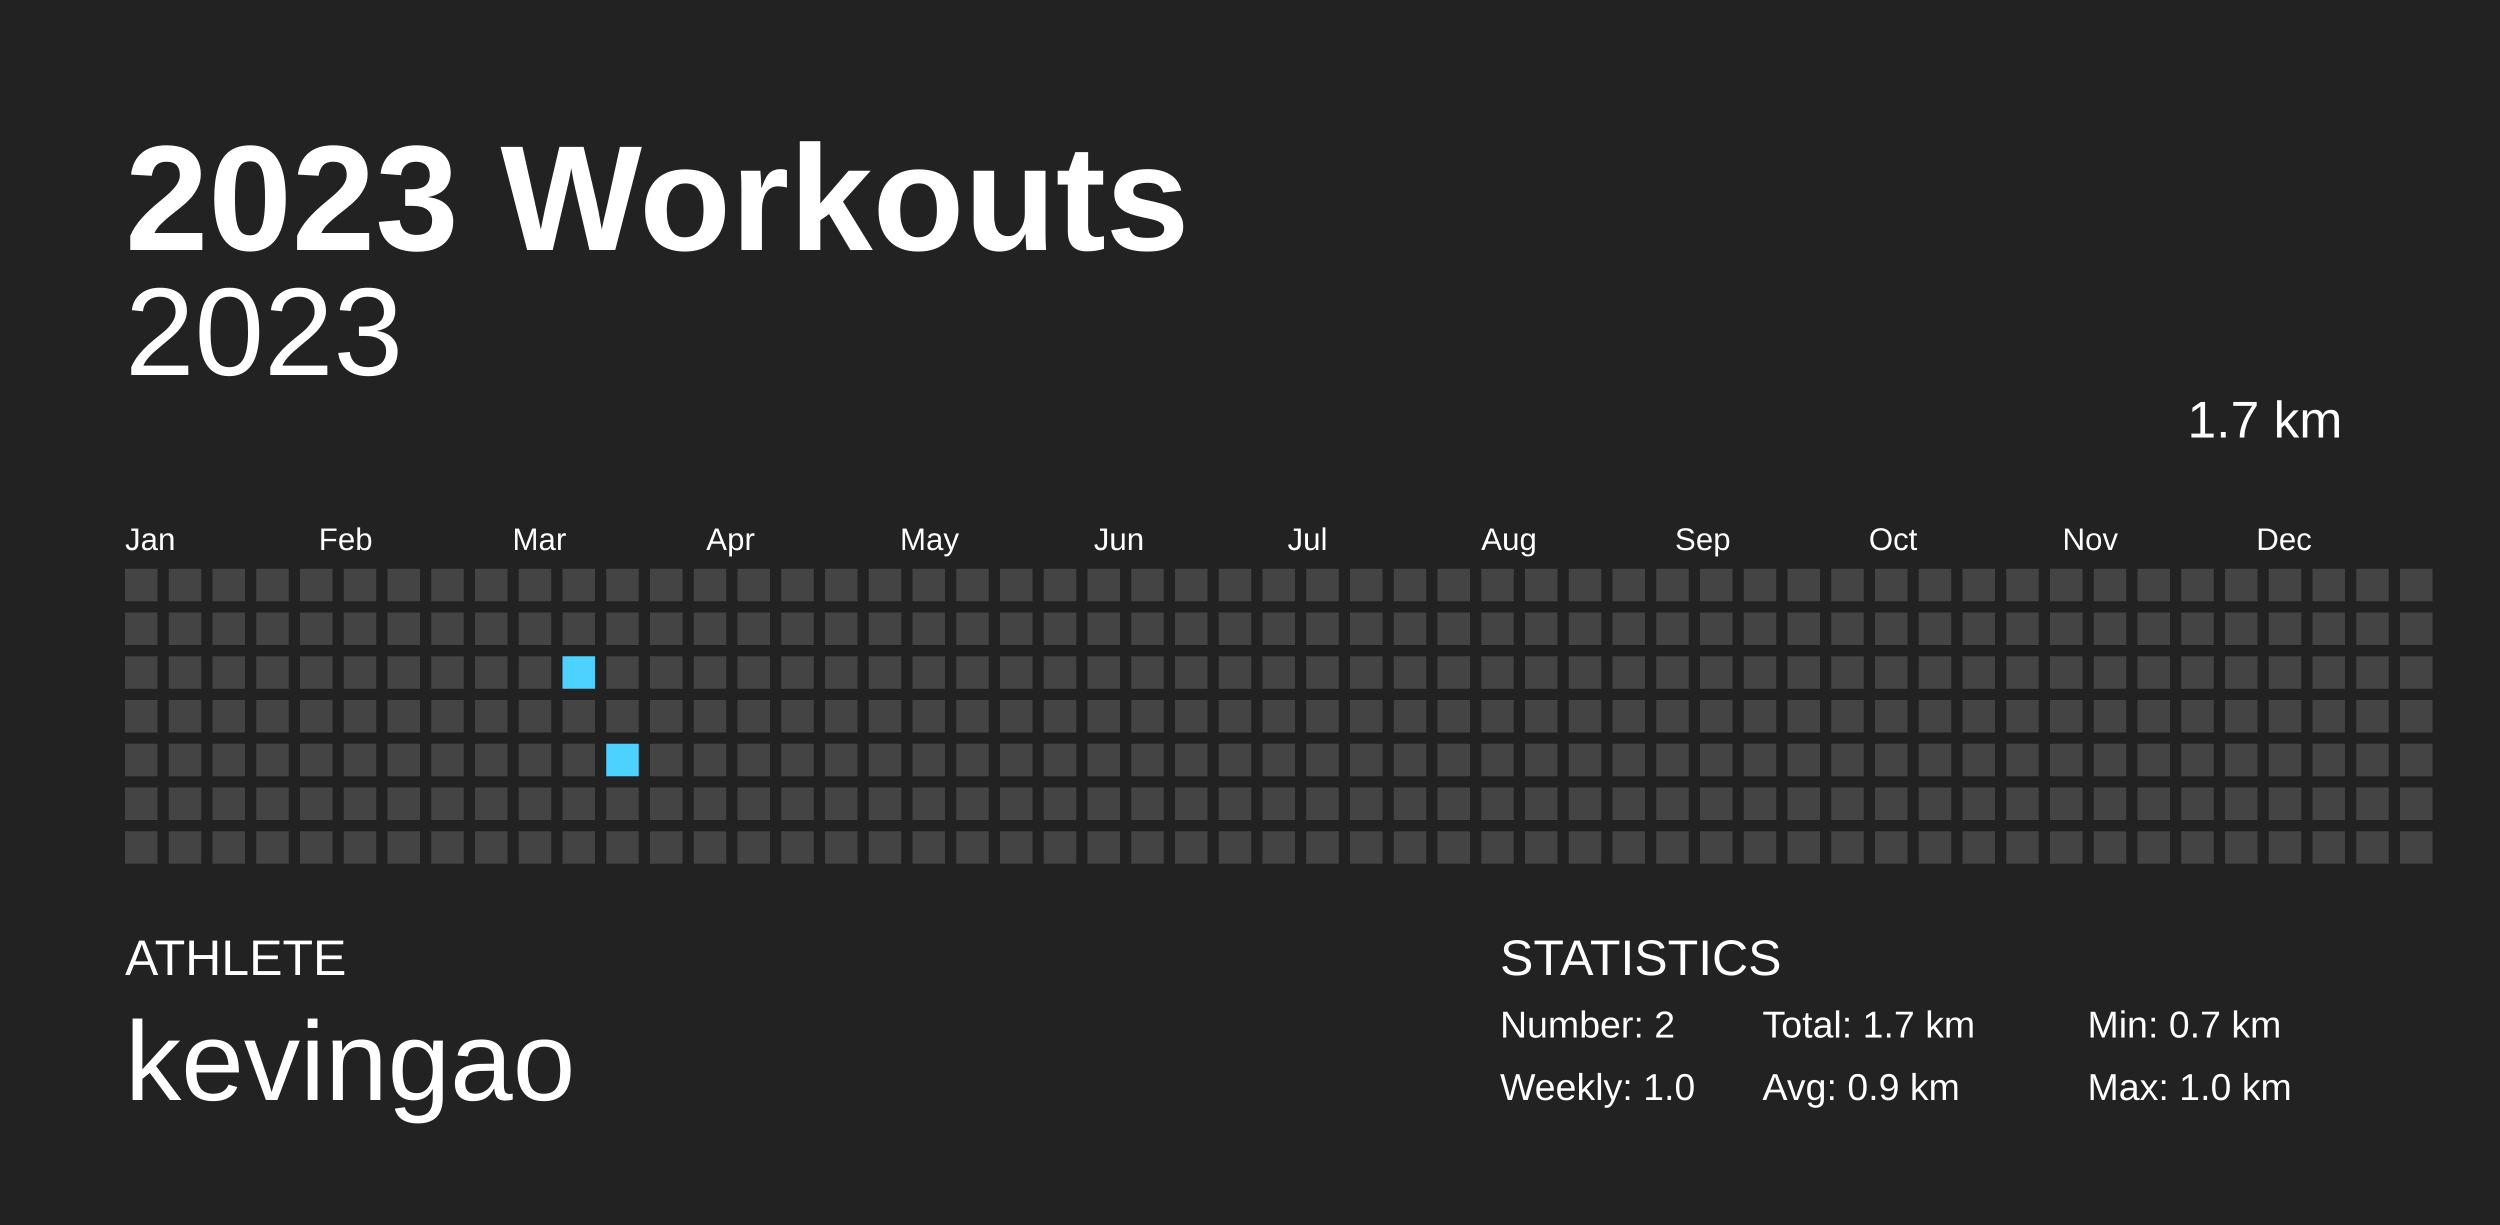
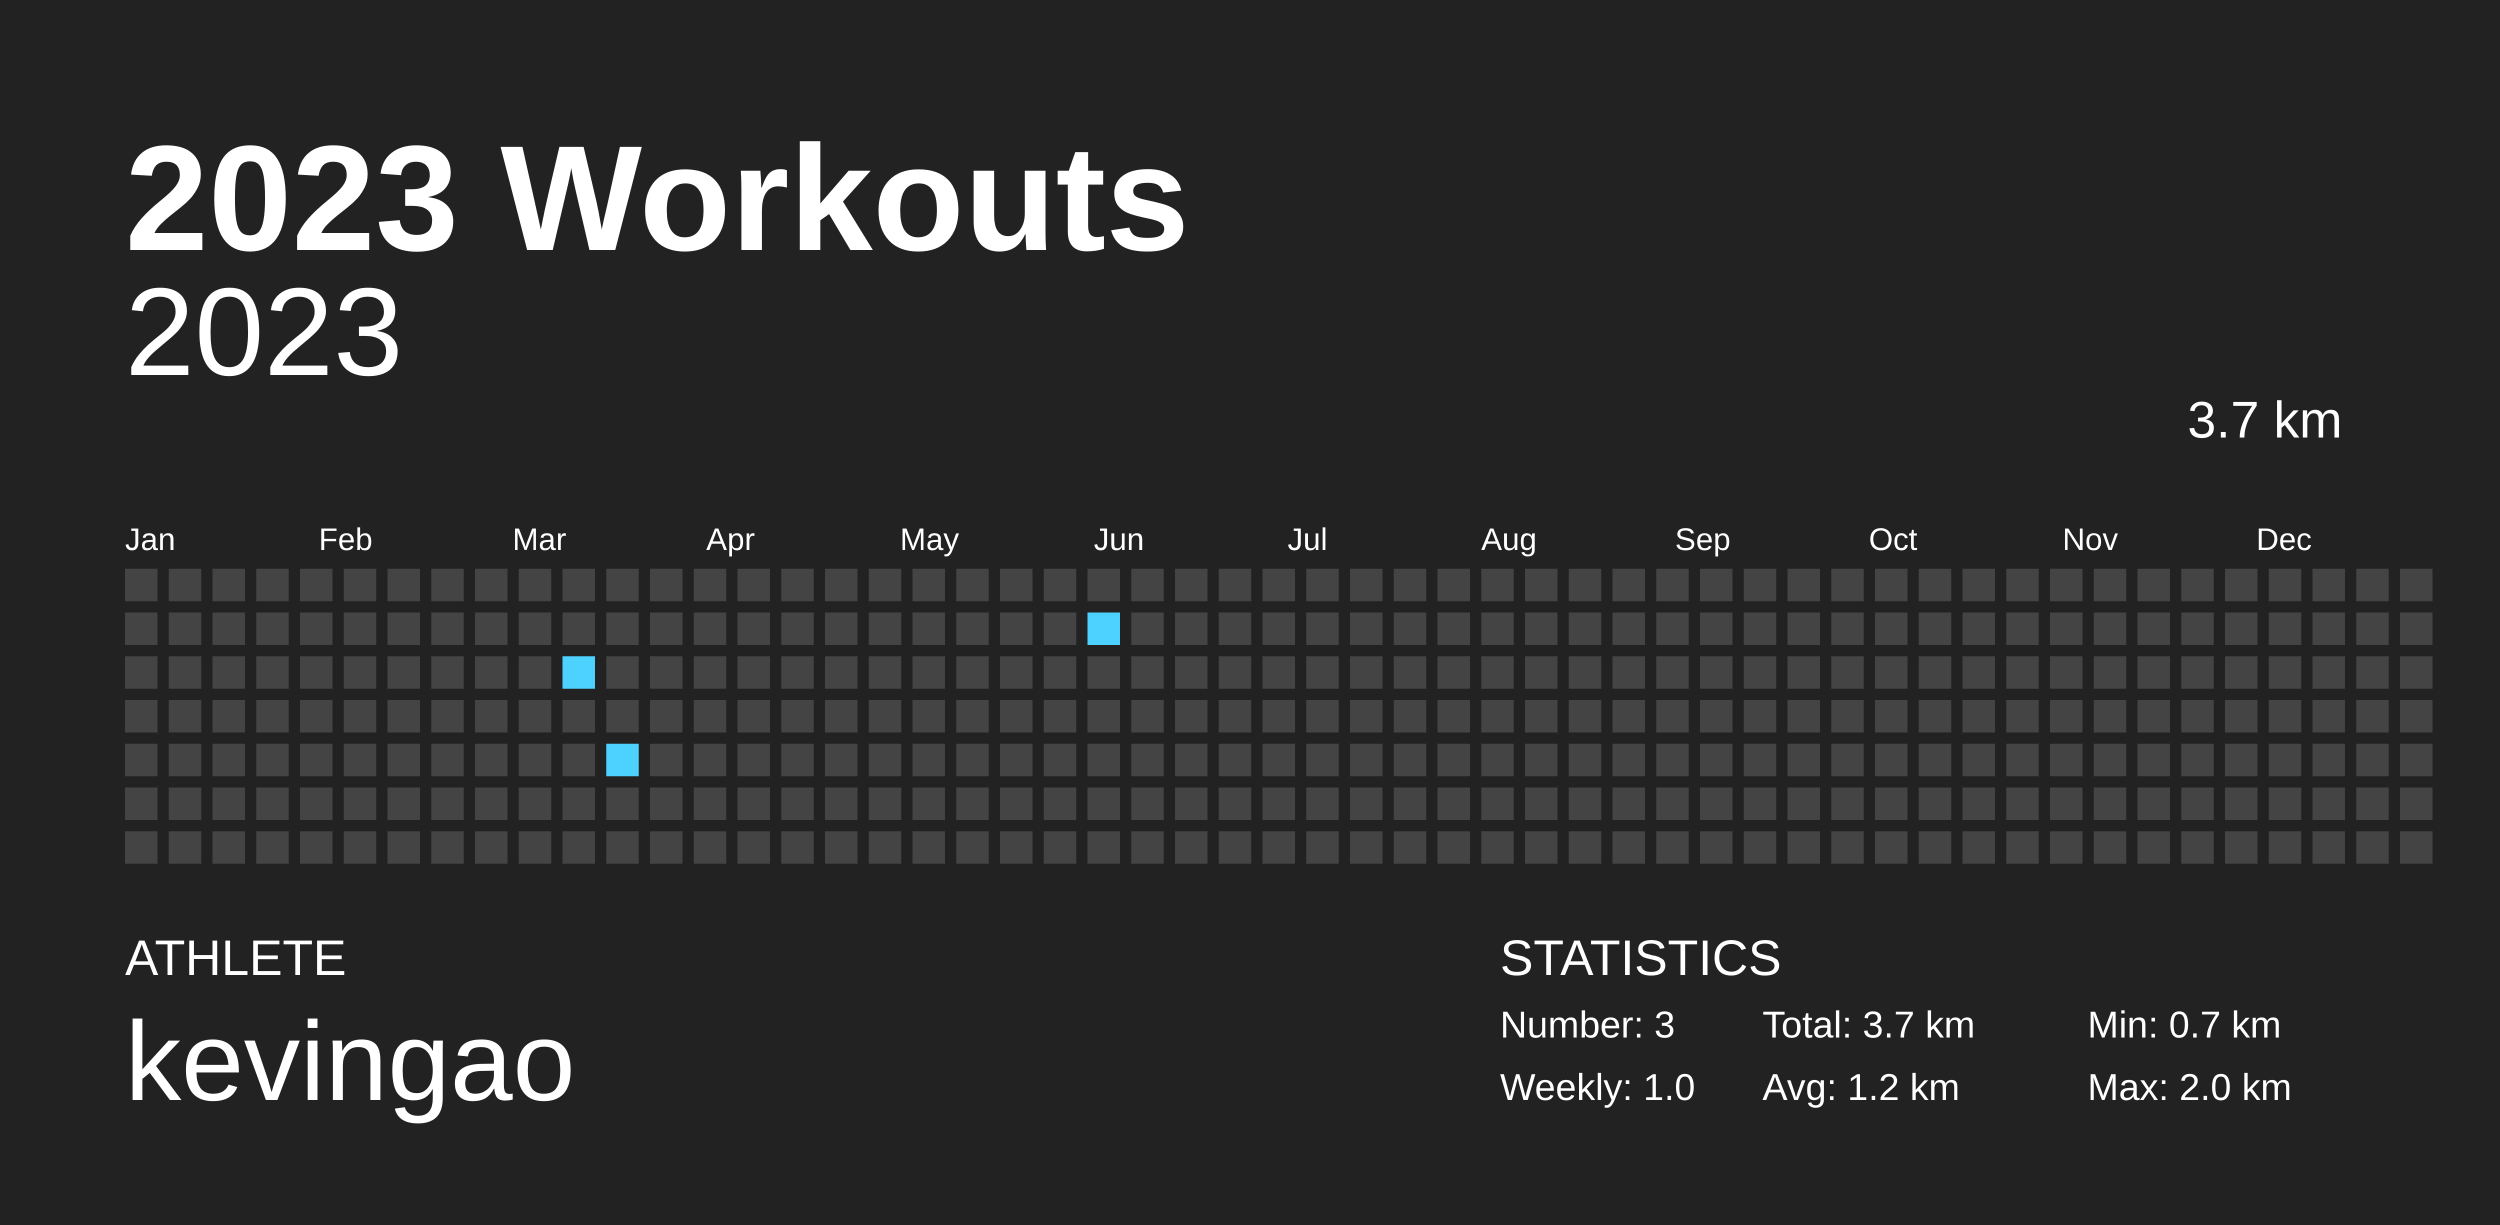
<svg xmlns="http://www.w3.org/2000/svg" baseProfile="full" height="98mm" version="1.1" viewBox="0,0,200,98" width="200mm">
  <defs />
  <rect fill="#222222" height="98" width="200" x="0" y="0" />
  <text fill="#FFFFFF" style="font-size:12px; font-family:Arial; font-weight:bold;" x="10" y="20">2023 Workouts</text>
  <text fill="#FFFFFF" style="font-size:4px; font-family:Arial" x="10" y="78">ATHLETE</text>
  <text fill="#FFFFFF" style="font-size:9px; font-family:Arial" x="10" y="88">kevingao</text>
  <text fill="#FFFFFF" style="font-size:4px; font-family:Arial" x="120" y="78">STATISTICS</text>
-   <text fill="#FFFFFF" style="font-size:3px; font-family:Arial" x="120" y="83">Number: 2</text>
+   <text fill="#FFFFFF" style="font-size:3px; font-family:Arial" x="120" y="83">Number: 3</text>
  <text fill="#FFFFFF" style="font-size:3px; font-family:Arial" x="120" y="88">Weekly: 1.0</text>
-   <text fill="#FFFFFF" style="font-size:3px; font-family:Arial" x="141" y="83">Total: 1.7 km</text>
-   <text fill="#FFFFFF" style="font-size:3px; font-family:Arial" x="141" y="88">Avg: 0.9 km</text>
+   <text fill="#FFFFFF" style="font-size:3px; font-family:Arial" x="141" y="83">Total: 3.7 km</text>
+   <text fill="#FFFFFF" style="font-size:3px; font-family:Arial" x="141" y="88">Avg: 1.2 km</text>
  <text fill="#FFFFFF" style="font-size:3px; font-family:Arial" x="167" y="83">Min: 0.7 km</text>
-   <text fill="#FFFFFF" style="font-size:3px; font-family:Arial" x="167" y="88">Max: 1.0 km</text>
+   <text fill="#FFFFFF" style="font-size:3px; font-family:Arial" x="167" y="88">Max: 2.0 km</text>
  <text alignment-baseline="hanging" fill="#FFFFFF" style="font-size:10.0px; font-family:Arial;" x="10" y="30">2023</text>
-   <text alignment-baseline="hanging" fill="#FFFFFF" style="font-size:4.125px; font-family:Arial;" x="175" y="35">1.7 km</text>
+   <text alignment-baseline="hanging" fill="#FFFFFF" style="font-size:4.125px; font-family:Arial;" x="175" y="35">3.7 km</text>
  <text fill="#FFFFFF" style="font-size:2.5px; font-family:Arial" x="10.0" y="44">Jan</text>
  <text fill="#FFFFFF" style="font-size:2.5px; font-family:Arial" x="25.5" y="44">Feb</text>
  <text fill="#FFFFFF" style="font-size:2.5px; font-family:Arial" x="41.0" y="44">Mar</text>
  <text fill="#FFFFFF" style="font-size:2.5px; font-family:Arial" x="56.5" y="44">Apr</text>
  <text fill="#FFFFFF" style="font-size:2.5px; font-family:Arial" x="72.0" y="44">May</text>
  <text fill="#FFFFFF" style="font-size:2.5px; font-family:Arial" x="87.5" y="44">Jun</text>
  <text fill="#FFFFFF" style="font-size:2.5px; font-family:Arial" x="103.0" y="44">Jul</text>
  <text fill="#FFFFFF" style="font-size:2.5px; font-family:Arial" x="118.5" y="44">Aug</text>
  <text fill="#FFFFFF" style="font-size:2.5px; font-family:Arial" x="134.0" y="44">Sep</text>
  <text fill="#FFFFFF" style="font-size:2.5px; font-family:Arial" x="149.5" y="44">Oct</text>
  <text fill="#FFFFFF" style="font-size:2.5px; font-family:Arial" x="165.0" y="44">Nov</text>
  <text fill="#FFFFFF" style="font-size:2.5px; font-family:Arial" x="180.5" y="44">Dec</text>
  <rect fill="#444444" height="2.6" width="2.6" x="10.0" y="45.5" />
  <rect fill="#444444" height="2.6" width="2.6" x="10.0" y="49.0" />
  <rect fill="#444444" height="2.6" width="2.6" x="10.0" y="52.5" />
  <rect fill="#444444" height="2.6" width="2.6" x="10.0" y="56.0" />
  <rect fill="#444444" height="2.6" width="2.6" x="10.0" y="59.5" />
  <rect fill="#444444" height="2.6" width="2.6" x="10.0" y="63.0" />
  <rect fill="#444444" height="2.6" width="2.6" x="10.0" y="66.5" />
  <rect fill="#444444" height="2.6" width="2.6" x="13.5" y="45.5" />
  <rect fill="#444444" height="2.6" width="2.6" x="13.5" y="49.0" />
  <rect fill="#444444" height="2.6" width="2.6" x="13.5" y="52.5" />
  <rect fill="#444444" height="2.6" width="2.6" x="13.5" y="56.0" />
  <rect fill="#444444" height="2.6" width="2.6" x="13.5" y="59.5" />
  <rect fill="#444444" height="2.6" width="2.6" x="13.5" y="63.0" />
  <rect fill="#444444" height="2.6" width="2.6" x="13.5" y="66.5" />
  <rect fill="#444444" height="2.6" width="2.6" x="17.0" y="45.5" />
  <rect fill="#444444" height="2.6" width="2.6" x="17.0" y="49.0" />
  <rect fill="#444444" height="2.6" width="2.6" x="17.0" y="52.5" />
  <rect fill="#444444" height="2.6" width="2.6" x="17.0" y="56.0" />
  <rect fill="#444444" height="2.6" width="2.6" x="17.0" y="59.5" />
  <rect fill="#444444" height="2.6" width="2.6" x="17.0" y="63.0" />
  <rect fill="#444444" height="2.6" width="2.6" x="17.0" y="66.5" />
  <rect fill="#444444" height="2.6" width="2.6" x="20.5" y="45.5" />
  <rect fill="#444444" height="2.6" width="2.6" x="20.5" y="49.0" />
  <rect fill="#444444" height="2.6" width="2.6" x="20.5" y="52.5" />
  <rect fill="#444444" height="2.6" width="2.6" x="20.5" y="56.0" />
  <rect fill="#444444" height="2.6" width="2.6" x="20.5" y="59.5" />
  <rect fill="#444444" height="2.6" width="2.6" x="20.5" y="63.0" />
  <rect fill="#444444" height="2.6" width="2.6" x="20.5" y="66.5" />
  <rect fill="#444444" height="2.6" width="2.6" x="24.0" y="45.5" />
  <rect fill="#444444" height="2.6" width="2.6" x="24.0" y="49.0" />
  <rect fill="#444444" height="2.6" width="2.6" x="24.0" y="52.5" />
  <rect fill="#444444" height="2.6" width="2.6" x="24.0" y="56.0" />
  <rect fill="#444444" height="2.6" width="2.6" x="24.0" y="59.5" />
  <rect fill="#444444" height="2.6" width="2.6" x="24.0" y="63.0" />
  <rect fill="#444444" height="2.6" width="2.6" x="24.0" y="66.5" />
  <rect fill="#444444" height="2.6" width="2.6" x="27.5" y="45.5" />
  <rect fill="#444444" height="2.6" width="2.6" x="27.5" y="49.0" />
  <rect fill="#444444" height="2.6" width="2.6" x="27.5" y="52.5" />
  <rect fill="#444444" height="2.6" width="2.6" x="27.5" y="56.0" />
  <rect fill="#444444" height="2.6" width="2.6" x="27.5" y="59.5" />
  <rect fill="#444444" height="2.6" width="2.6" x="27.5" y="63.0" />
  <rect fill="#444444" height="2.6" width="2.6" x="27.5" y="66.5" />
  <rect fill="#444444" height="2.6" width="2.6" x="31.0" y="45.5" />
  <rect fill="#444444" height="2.6" width="2.6" x="31.0" y="49.0" />
  <rect fill="#444444" height="2.6" width="2.6" x="31.0" y="52.5" />
  <rect fill="#444444" height="2.6" width="2.6" x="31.0" y="56.0" />
  <rect fill="#444444" height="2.6" width="2.6" x="31.0" y="59.5" />
  <rect fill="#444444" height="2.6" width="2.6" x="31.0" y="63.0" />
  <rect fill="#444444" height="2.6" width="2.6" x="31.0" y="66.5" />
  <rect fill="#444444" height="2.6" width="2.6" x="34.5" y="45.5" />
  <rect fill="#444444" height="2.6" width="2.6" x="34.5" y="49.0" />
  <rect fill="#444444" height="2.6" width="2.6" x="34.5" y="52.5" />
  <rect fill="#444444" height="2.6" width="2.6" x="34.5" y="56.0" />
  <rect fill="#444444" height="2.6" width="2.6" x="34.5" y="59.5" />
  <rect fill="#444444" height="2.6" width="2.6" x="34.5" y="63.0" />
  <rect fill="#444444" height="2.6" width="2.6" x="34.5" y="66.5" />
  <rect fill="#444444" height="2.6" width="2.6" x="38.0" y="45.5" />
  <rect fill="#444444" height="2.6" width="2.6" x="38.0" y="49.0" />
  <rect fill="#444444" height="2.6" width="2.6" x="38.0" y="52.5" />
  <rect fill="#444444" height="2.6" width="2.6" x="38.0" y="56.0" />
  <rect fill="#444444" height="2.6" width="2.6" x="38.0" y="59.5" />
  <rect fill="#444444" height="2.6" width="2.6" x="38.0" y="63.0" />
  <rect fill="#444444" height="2.6" width="2.6" x="38.0" y="66.5" />
  <rect fill="#444444" height="2.6" width="2.6" x="41.5" y="45.5" />
  <rect fill="#444444" height="2.6" width="2.6" x="41.5" y="49.0" />
  <rect fill="#444444" height="2.6" width="2.6" x="41.5" y="52.5" />
  <rect fill="#444444" height="2.6" width="2.6" x="41.5" y="56.0" />
  <rect fill="#444444" height="2.6" width="2.6" x="41.5" y="59.5" />
  <rect fill="#444444" height="2.6" width="2.6" x="41.5" y="63.0" />
  <rect fill="#444444" height="2.6" width="2.6" x="41.5" y="66.5" />
  <rect fill="#444444" height="2.6" width="2.6" x="45.0" y="45.5" />
  <rect fill="#444444" height="2.6" width="2.6" x="45.0" y="49.0" />
  <rect fill="#4dd2ff" height="2.6" width="2.6" x="45.0" y="52.5" />
  <rect fill="#444444" height="2.6" width="2.6" x="45.0" y="56.0" />
  <rect fill="#444444" height="2.6" width="2.6" x="45.0" y="59.5" />
  <rect fill="#444444" height="2.6" width="2.6" x="45.0" y="63.0" />
  <rect fill="#444444" height="2.6" width="2.6" x="45.0" y="66.5" />
  <rect fill="#444444" height="2.6" width="2.6" x="48.5" y="45.5" />
  <rect fill="#444444" height="2.6" width="2.6" x="48.5" y="49.0" />
  <rect fill="#444444" height="2.6" width="2.6" x="48.5" y="52.5" />
  <rect fill="#444444" height="2.6" width="2.6" x="48.5" y="56.0" />
  <rect fill="#4dd2ff" height="2.6" width="2.6" x="48.5" y="59.5" />
  <rect fill="#444444" height="2.6" width="2.6" x="48.5" y="63.0" />
  <rect fill="#444444" height="2.6" width="2.6" x="48.5" y="66.5" />
  <rect fill="#444444" height="2.6" width="2.6" x="52.0" y="45.5" />
  <rect fill="#444444" height="2.6" width="2.6" x="52.0" y="49.0" />
  <rect fill="#444444" height="2.6" width="2.6" x="52.0" y="52.5" />
  <rect fill="#444444" height="2.6" width="2.6" x="52.0" y="56.0" />
  <rect fill="#444444" height="2.6" width="2.6" x="52.0" y="59.5" />
  <rect fill="#444444" height="2.6" width="2.6" x="52.0" y="63.0" />
  <rect fill="#444444" height="2.6" width="2.6" x="52.0" y="66.5" />
  <rect fill="#444444" height="2.6" width="2.6" x="55.5" y="45.5" />
  <rect fill="#444444" height="2.6" width="2.6" x="55.5" y="49.0" />
  <rect fill="#444444" height="2.6" width="2.6" x="55.5" y="52.5" />
  <rect fill="#444444" height="2.6" width="2.6" x="55.5" y="56.0" />
  <rect fill="#444444" height="2.6" width="2.6" x="55.5" y="59.5" />
  <rect fill="#444444" height="2.6" width="2.6" x="55.5" y="63.0" />
  <rect fill="#444444" height="2.6" width="2.6" x="55.5" y="66.5" />
  <rect fill="#444444" height="2.6" width="2.6" x="59.0" y="45.5" />
  <rect fill="#444444" height="2.6" width="2.6" x="59.0" y="49.0" />
  <rect fill="#444444" height="2.6" width="2.6" x="59.0" y="52.5" />
  <rect fill="#444444" height="2.6" width="2.6" x="59.0" y="56.0" />
  <rect fill="#444444" height="2.6" width="2.6" x="59.0" y="59.5" />
  <rect fill="#444444" height="2.6" width="2.6" x="59.0" y="63.0" />
  <rect fill="#444444" height="2.6" width="2.6" x="59.0" y="66.5" />
  <rect fill="#444444" height="2.6" width="2.6" x="62.5" y="45.5" />
  <rect fill="#444444" height="2.6" width="2.6" x="62.5" y="49.0" />
  <rect fill="#444444" height="2.6" width="2.6" x="62.5" y="52.5" />
  <rect fill="#444444" height="2.6" width="2.6" x="62.5" y="56.0" />
  <rect fill="#444444" height="2.6" width="2.6" x="62.5" y="59.5" />
  <rect fill="#444444" height="2.6" width="2.6" x="62.5" y="63.0" />
  <rect fill="#444444" height="2.6" width="2.6" x="62.5" y="66.5" />
  <rect fill="#444444" height="2.6" width="2.6" x="66.0" y="45.5" />
  <rect fill="#444444" height="2.6" width="2.6" x="66.0" y="49.0" />
  <rect fill="#444444" height="2.6" width="2.6" x="66.0" y="52.5" />
  <rect fill="#444444" height="2.6" width="2.6" x="66.0" y="56.0" />
  <rect fill="#444444" height="2.6" width="2.6" x="66.0" y="59.5" />
  <rect fill="#444444" height="2.6" width="2.6" x="66.0" y="63.0" />
  <rect fill="#444444" height="2.6" width="2.6" x="66.0" y="66.5" />
  <rect fill="#444444" height="2.6" width="2.6" x="69.5" y="45.5" />
  <rect fill="#444444" height="2.6" width="2.6" x="69.5" y="49.0" />
  <rect fill="#444444" height="2.6" width="2.6" x="69.5" y="52.5" />
  <rect fill="#444444" height="2.6" width="2.6" x="69.5" y="56.0" />
  <rect fill="#444444" height="2.6" width="2.6" x="69.5" y="59.5" />
  <rect fill="#444444" height="2.6" width="2.6" x="69.5" y="63.0" />
  <rect fill="#444444" height="2.6" width="2.6" x="69.5" y="66.5" />
  <rect fill="#444444" height="2.6" width="2.6" x="73.0" y="45.5" />
  <rect fill="#444444" height="2.6" width="2.6" x="73.0" y="49.0" />
  <rect fill="#444444" height="2.6" width="2.6" x="73.0" y="52.5" />
  <rect fill="#444444" height="2.6" width="2.6" x="73.0" y="56.0" />
  <rect fill="#444444" height="2.6" width="2.6" x="73.0" y="59.5" />
  <rect fill="#444444" height="2.6" width="2.6" x="73.0" y="63.0" />
  <rect fill="#444444" height="2.6" width="2.6" x="73.0" y="66.5" />
  <rect fill="#444444" height="2.6" width="2.6" x="76.5" y="45.5" />
  <rect fill="#444444" height="2.6" width="2.6" x="76.5" y="49.0" />
  <rect fill="#444444" height="2.6" width="2.6" x="76.5" y="52.5" />
  <rect fill="#444444" height="2.6" width="2.6" x="76.5" y="56.0" />
  <rect fill="#444444" height="2.6" width="2.6" x="76.5" y="59.5" />
  <rect fill="#444444" height="2.6" width="2.6" x="76.5" y="63.0" />
  <rect fill="#444444" height="2.6" width="2.6" x="76.5" y="66.5" />
  <rect fill="#444444" height="2.6" width="2.6" x="80.0" y="45.5" />
  <rect fill="#444444" height="2.6" width="2.6" x="80.0" y="49.0" />
  <rect fill="#444444" height="2.6" width="2.6" x="80.0" y="52.5" />
  <rect fill="#444444" height="2.6" width="2.6" x="80.0" y="56.0" />
  <rect fill="#444444" height="2.6" width="2.6" x="80.0" y="59.5" />
  <rect fill="#444444" height="2.6" width="2.6" x="80.0" y="63.0" />
  <rect fill="#444444" height="2.6" width="2.6" x="80.0" y="66.5" />
  <rect fill="#444444" height="2.6" width="2.6" x="83.5" y="45.5" />
  <rect fill="#444444" height="2.6" width="2.6" x="83.5" y="49.0" />
  <rect fill="#444444" height="2.6" width="2.6" x="83.5" y="52.5" />
  <rect fill="#444444" height="2.6" width="2.6" x="83.5" y="56.0" />
  <rect fill="#444444" height="2.6" width="2.6" x="83.5" y="59.5" />
  <rect fill="#444444" height="2.6" width="2.6" x="83.5" y="63.0" />
  <rect fill="#444444" height="2.6" width="2.6" x="83.5" y="66.5" />
  <rect fill="#444444" height="2.6" width="2.6" x="87.0" y="45.5" />
-   <rect fill="#444444" height="2.6" width="2.6" x="87.0" y="49.0" />
+   <rect fill="#4dd2ff" height="2.6" width="2.6" x="87.0" y="49.0" />
  <rect fill="#444444" height="2.6" width="2.6" x="87.0" y="52.5" />
  <rect fill="#444444" height="2.6" width="2.6" x="87.0" y="56.0" />
  <rect fill="#444444" height="2.6" width="2.6" x="87.0" y="59.5" />
  <rect fill="#444444" height="2.6" width="2.6" x="87.0" y="63.0" />
  <rect fill="#444444" height="2.6" width="2.6" x="87.0" y="66.5" />
  <rect fill="#444444" height="2.6" width="2.6" x="90.5" y="45.5" />
  <rect fill="#444444" height="2.6" width="2.6" x="90.5" y="49.0" />
  <rect fill="#444444" height="2.6" width="2.6" x="90.5" y="52.5" />
  <rect fill="#444444" height="2.6" width="2.6" x="90.5" y="56.0" />
  <rect fill="#444444" height="2.6" width="2.6" x="90.5" y="59.5" />
  <rect fill="#444444" height="2.6" width="2.6" x="90.5" y="63.0" />
  <rect fill="#444444" height="2.6" width="2.6" x="90.5" y="66.5" />
  <rect fill="#444444" height="2.6" width="2.6" x="94.0" y="45.5" />
  <rect fill="#444444" height="2.6" width="2.6" x="94.0" y="49.0" />
  <rect fill="#444444" height="2.6" width="2.6" x="94.0" y="52.5" />
  <rect fill="#444444" height="2.6" width="2.6" x="94.0" y="56.0" />
  <rect fill="#444444" height="2.6" width="2.6" x="94.0" y="59.5" />
  <rect fill="#444444" height="2.6" width="2.6" x="94.0" y="63.0" />
  <rect fill="#444444" height="2.6" width="2.6" x="94.0" y="66.5" />
  <rect fill="#444444" height="2.6" width="2.6" x="97.5" y="45.5" />
  <rect fill="#444444" height="2.6" width="2.6" x="97.5" y="49.0" />
  <rect fill="#444444" height="2.6" width="2.6" x="97.5" y="52.5" />
  <rect fill="#444444" height="2.6" width="2.6" x="97.5" y="56.0" />
  <rect fill="#444444" height="2.6" width="2.6" x="97.5" y="59.5" />
  <rect fill="#444444" height="2.6" width="2.6" x="97.5" y="63.0" />
  <rect fill="#444444" height="2.6" width="2.6" x="97.5" y="66.5" />
  <rect fill="#444444" height="2.6" width="2.6" x="101.0" y="45.5" />
  <rect fill="#444444" height="2.6" width="2.6" x="101.0" y="49.0" />
  <rect fill="#444444" height="2.6" width="2.6" x="101.0" y="52.5" />
  <rect fill="#444444" height="2.6" width="2.6" x="101.0" y="56.0" />
  <rect fill="#444444" height="2.6" width="2.6" x="101.0" y="59.5" />
  <rect fill="#444444" height="2.6" width="2.6" x="101.0" y="63.0" />
  <rect fill="#444444" height="2.6" width="2.6" x="101.0" y="66.5" />
  <rect fill="#444444" height="2.6" width="2.6" x="104.5" y="45.5" />
  <rect fill="#444444" height="2.6" width="2.6" x="104.5" y="49.0" />
  <rect fill="#444444" height="2.6" width="2.6" x="104.5" y="52.5" />
  <rect fill="#444444" height="2.6" width="2.6" x="104.5" y="56.0" />
  <rect fill="#444444" height="2.6" width="2.6" x="104.5" y="59.5" />
  <rect fill="#444444" height="2.6" width="2.6" x="104.5" y="63.0" />
  <rect fill="#444444" height="2.6" width="2.6" x="104.5" y="66.5" />
  <rect fill="#444444" height="2.6" width="2.6" x="108.0" y="45.5" />
  <rect fill="#444444" height="2.6" width="2.6" x="108.0" y="49.0" />
  <rect fill="#444444" height="2.6" width="2.6" x="108.0" y="52.5" />
  <rect fill="#444444" height="2.6" width="2.6" x="108.0" y="56.0" />
  <rect fill="#444444" height="2.6" width="2.6" x="108.0" y="59.5" />
  <rect fill="#444444" height="2.6" width="2.6" x="108.0" y="63.0" />
  <rect fill="#444444" height="2.6" width="2.6" x="108.0" y="66.5" />
  <rect fill="#444444" height="2.6" width="2.6" x="111.5" y="45.5" />
  <rect fill="#444444" height="2.6" width="2.6" x="111.5" y="49.0" />
  <rect fill="#444444" height="2.6" width="2.6" x="111.5" y="52.5" />
  <rect fill="#444444" height="2.6" width="2.6" x="111.5" y="56.0" />
  <rect fill="#444444" height="2.6" width="2.6" x="111.5" y="59.5" />
  <rect fill="#444444" height="2.6" width="2.6" x="111.5" y="63.0" />
  <rect fill="#444444" height="2.6" width="2.6" x="111.5" y="66.5" />
  <rect fill="#444444" height="2.6" width="2.6" x="115.0" y="45.5" />
  <rect fill="#444444" height="2.6" width="2.6" x="115.0" y="49.0" />
  <rect fill="#444444" height="2.6" width="2.6" x="115.0" y="52.5" />
  <rect fill="#444444" height="2.6" width="2.6" x="115.0" y="56.0" />
  <rect fill="#444444" height="2.6" width="2.6" x="115.0" y="59.5" />
  <rect fill="#444444" height="2.6" width="2.6" x="115.0" y="63.0" />
  <rect fill="#444444" height="2.6" width="2.6" x="115.0" y="66.5" />
  <rect fill="#444444" height="2.6" width="2.6" x="118.5" y="45.5" />
  <rect fill="#444444" height="2.6" width="2.6" x="118.5" y="49.0" />
  <rect fill="#444444" height="2.6" width="2.6" x="118.5" y="52.5" />
  <rect fill="#444444" height="2.6" width="2.6" x="118.5" y="56.0" />
  <rect fill="#444444" height="2.6" width="2.6" x="118.5" y="59.5" />
  <rect fill="#444444" height="2.6" width="2.6" x="118.5" y="63.0" />
  <rect fill="#444444" height="2.6" width="2.6" x="118.5" y="66.5" />
  <rect fill="#444444" height="2.6" width="2.6" x="122.0" y="45.5" />
  <rect fill="#444444" height="2.6" width="2.6" x="122.0" y="49.0" />
  <rect fill="#444444" height="2.6" width="2.6" x="122.0" y="52.5" />
  <rect fill="#444444" height="2.6" width="2.6" x="122.0" y="56.0" />
  <rect fill="#444444" height="2.6" width="2.6" x="122.0" y="59.5" />
  <rect fill="#444444" height="2.6" width="2.6" x="122.0" y="63.0" />
  <rect fill="#444444" height="2.6" width="2.6" x="122.0" y="66.5" />
  <rect fill="#444444" height="2.6" width="2.6" x="125.5" y="45.5" />
  <rect fill="#444444" height="2.6" width="2.6" x="125.5" y="49.0" />
  <rect fill="#444444" height="2.6" width="2.6" x="125.5" y="52.5" />
  <rect fill="#444444" height="2.6" width="2.6" x="125.5" y="56.0" />
  <rect fill="#444444" height="2.6" width="2.6" x="125.5" y="59.5" />
  <rect fill="#444444" height="2.6" width="2.6" x="125.5" y="63.0" />
  <rect fill="#444444" height="2.6" width="2.6" x="125.5" y="66.5" />
  <rect fill="#444444" height="2.6" width="2.6" x="129.0" y="45.5" />
  <rect fill="#444444" height="2.6" width="2.6" x="129.0" y="49.0" />
  <rect fill="#444444" height="2.6" width="2.6" x="129.0" y="52.5" />
  <rect fill="#444444" height="2.6" width="2.6" x="129.0" y="56.0" />
  <rect fill="#444444" height="2.6" width="2.6" x="129.0" y="59.5" />
  <rect fill="#444444" height="2.6" width="2.6" x="129.0" y="63.0" />
  <rect fill="#444444" height="2.6" width="2.6" x="129.0" y="66.5" />
  <rect fill="#444444" height="2.6" width="2.6" x="132.5" y="45.5" />
  <rect fill="#444444" height="2.6" width="2.6" x="132.5" y="49.0" />
  <rect fill="#444444" height="2.6" width="2.6" x="132.5" y="52.5" />
  <rect fill="#444444" height="2.6" width="2.6" x="132.5" y="56.0" />
  <rect fill="#444444" height="2.6" width="2.6" x="132.5" y="59.5" />
  <rect fill="#444444" height="2.6" width="2.6" x="132.5" y="63.0" />
  <rect fill="#444444" height="2.6" width="2.6" x="132.5" y="66.5" />
  <rect fill="#444444" height="2.6" width="2.6" x="136.0" y="45.5" />
  <rect fill="#444444" height="2.6" width="2.6" x="136.0" y="49.0" />
  <rect fill="#444444" height="2.6" width="2.6" x="136.0" y="52.5" />
  <rect fill="#444444" height="2.6" width="2.6" x="136.0" y="56.0" />
  <rect fill="#444444" height="2.6" width="2.6" x="136.0" y="59.5" />
  <rect fill="#444444" height="2.6" width="2.6" x="136.0" y="63.0" />
  <rect fill="#444444" height="2.6" width="2.6" x="136.0" y="66.5" />
  <rect fill="#444444" height="2.6" width="2.6" x="139.5" y="45.5" />
  <rect fill="#444444" height="2.6" width="2.6" x="139.5" y="49.0" />
  <rect fill="#444444" height="2.6" width="2.6" x="139.5" y="52.5" />
  <rect fill="#444444" height="2.6" width="2.6" x="139.5" y="56.0" />
  <rect fill="#444444" height="2.6" width="2.6" x="139.5" y="59.5" />
  <rect fill="#444444" height="2.6" width="2.6" x="139.5" y="63.0" />
  <rect fill="#444444" height="2.6" width="2.6" x="139.5" y="66.5" />
  <rect fill="#444444" height="2.6" width="2.6" x="143.0" y="45.5" />
  <rect fill="#444444" height="2.6" width="2.6" x="143.0" y="49.0" />
  <rect fill="#444444" height="2.6" width="2.6" x="143.0" y="52.5" />
  <rect fill="#444444" height="2.6" width="2.6" x="143.0" y="56.0" />
  <rect fill="#444444" height="2.6" width="2.6" x="143.0" y="59.5" />
  <rect fill="#444444" height="2.6" width="2.6" x="143.0" y="63.0" />
  <rect fill="#444444" height="2.6" width="2.6" x="143.0" y="66.5" />
  <rect fill="#444444" height="2.6" width="2.6" x="146.5" y="45.5" />
  <rect fill="#444444" height="2.6" width="2.6" x="146.5" y="49.0" />
  <rect fill="#444444" height="2.6" width="2.6" x="146.5" y="52.5" />
  <rect fill="#444444" height="2.6" width="2.6" x="146.5" y="56.0" />
  <rect fill="#444444" height="2.6" width="2.6" x="146.5" y="59.5" />
  <rect fill="#444444" height="2.6" width="2.6" x="146.5" y="63.0" />
  <rect fill="#444444" height="2.6" width="2.6" x="146.5" y="66.5" />
  <rect fill="#444444" height="2.6" width="2.6" x="150.0" y="45.5" />
  <rect fill="#444444" height="2.6" width="2.6" x="150.0" y="49.0" />
  <rect fill="#444444" height="2.6" width="2.6" x="150.0" y="52.5" />
  <rect fill="#444444" height="2.6" width="2.6" x="150.0" y="56.0" />
  <rect fill="#444444" height="2.6" width="2.6" x="150.0" y="59.5" />
  <rect fill="#444444" height="2.6" width="2.6" x="150.0" y="63.0" />
  <rect fill="#444444" height="2.6" width="2.6" x="150.0" y="66.5" />
  <rect fill="#444444" height="2.6" width="2.6" x="153.5" y="45.5" />
  <rect fill="#444444" height="2.6" width="2.6" x="153.5" y="49.0" />
  <rect fill="#444444" height="2.6" width="2.6" x="153.5" y="52.5" />
  <rect fill="#444444" height="2.6" width="2.6" x="153.5" y="56.0" />
  <rect fill="#444444" height="2.6" width="2.6" x="153.5" y="59.5" />
  <rect fill="#444444" height="2.6" width="2.6" x="153.5" y="63.0" />
  <rect fill="#444444" height="2.6" width="2.6" x="153.5" y="66.5" />
  <rect fill="#444444" height="2.6" width="2.6" x="157.0" y="45.5" />
  <rect fill="#444444" height="2.6" width="2.6" x="157.0" y="49.0" />
  <rect fill="#444444" height="2.6" width="2.6" x="157.0" y="52.5" />
  <rect fill="#444444" height="2.6" width="2.6" x="157.0" y="56.0" />
  <rect fill="#444444" height="2.6" width="2.6" x="157.0" y="59.5" />
  <rect fill="#444444" height="2.6" width="2.6" x="157.0" y="63.0" />
  <rect fill="#444444" height="2.6" width="2.6" x="157.0" y="66.5" />
  <rect fill="#444444" height="2.6" width="2.6" x="160.5" y="45.5" />
  <rect fill="#444444" height="2.6" width="2.6" x="160.5" y="49.0" />
  <rect fill="#444444" height="2.6" width="2.6" x="160.5" y="52.5" />
  <rect fill="#444444" height="2.6" width="2.6" x="160.5" y="56.0" />
  <rect fill="#444444" height="2.6" width="2.6" x="160.5" y="59.5" />
  <rect fill="#444444" height="2.6" width="2.6" x="160.5" y="63.0" />
  <rect fill="#444444" height="2.6" width="2.6" x="160.5" y="66.5" />
  <rect fill="#444444" height="2.6" width="2.6" x="164.0" y="45.5" />
  <rect fill="#444444" height="2.6" width="2.6" x="164.0" y="49.0" />
  <rect fill="#444444" height="2.6" width="2.6" x="164.0" y="52.5" />
  <rect fill="#444444" height="2.6" width="2.6" x="164.0" y="56.0" />
  <rect fill="#444444" height="2.6" width="2.6" x="164.0" y="59.5" />
  <rect fill="#444444" height="2.6" width="2.6" x="164.0" y="63.0" />
  <rect fill="#444444" height="2.6" width="2.6" x="164.0" y="66.5" />
  <rect fill="#444444" height="2.6" width="2.6" x="167.5" y="45.5" />
  <rect fill="#444444" height="2.6" width="2.6" x="167.5" y="49.0" />
  <rect fill="#444444" height="2.6" width="2.6" x="167.5" y="52.5" />
  <rect fill="#444444" height="2.6" width="2.6" x="167.5" y="56.0" />
  <rect fill="#444444" height="2.6" width="2.6" x="167.5" y="59.5" />
  <rect fill="#444444" height="2.6" width="2.6" x="167.5" y="63.0" />
  <rect fill="#444444" height="2.6" width="2.6" x="167.5" y="66.5" />
  <rect fill="#444444" height="2.6" width="2.6" x="171.0" y="45.5" />
  <rect fill="#444444" height="2.6" width="2.6" x="171.0" y="49.0" />
  <rect fill="#444444" height="2.6" width="2.6" x="171.0" y="52.5" />
  <rect fill="#444444" height="2.6" width="2.6" x="171.0" y="56.0" />
  <rect fill="#444444" height="2.6" width="2.6" x="171.0" y="59.5" />
  <rect fill="#444444" height="2.6" width="2.6" x="171.0" y="63.0" />
  <rect fill="#444444" height="2.6" width="2.6" x="171.0" y="66.5" />
  <rect fill="#444444" height="2.6" width="2.6" x="174.5" y="45.5" />
  <rect fill="#444444" height="2.6" width="2.6" x="174.5" y="49.0" />
  <rect fill="#444444" height="2.6" width="2.6" x="174.5" y="52.5" />
  <rect fill="#444444" height="2.6" width="2.6" x="174.5" y="56.0" />
  <rect fill="#444444" height="2.6" width="2.6" x="174.5" y="59.5" />
  <rect fill="#444444" height="2.6" width="2.6" x="174.5" y="63.0" />
  <rect fill="#444444" height="2.6" width="2.6" x="174.5" y="66.5" />
  <rect fill="#444444" height="2.6" width="2.6" x="178.0" y="45.5" />
  <rect fill="#444444" height="2.6" width="2.6" x="178.0" y="49.0" />
  <rect fill="#444444" height="2.6" width="2.6" x="178.0" y="52.5" />
  <rect fill="#444444" height="2.6" width="2.6" x="178.0" y="56.0" />
  <rect fill="#444444" height="2.6" width="2.6" x="178.0" y="59.5" />
  <rect fill="#444444" height="2.6" width="2.6" x="178.0" y="63.0" />
  <rect fill="#444444" height="2.6" width="2.6" x="178.0" y="66.5" />
  <rect fill="#444444" height="2.6" width="2.6" x="181.5" y="45.5" />
  <rect fill="#444444" height="2.6" width="2.6" x="181.5" y="49.0" />
  <rect fill="#444444" height="2.6" width="2.6" x="181.5" y="52.5" />
  <rect fill="#444444" height="2.6" width="2.6" x="181.5" y="56.0" />
  <rect fill="#444444" height="2.6" width="2.6" x="181.5" y="59.5" />
  <rect fill="#444444" height="2.6" width="2.6" x="181.5" y="63.0" />
  <rect fill="#444444" height="2.6" width="2.6" x="181.5" y="66.5" />
  <rect fill="#444444" height="2.6" width="2.6" x="185.0" y="45.5" />
  <rect fill="#444444" height="2.6" width="2.6" x="185.0" y="49.0" />
  <rect fill="#444444" height="2.6" width="2.6" x="185.0" y="52.5" />
  <rect fill="#444444" height="2.6" width="2.6" x="185.0" y="56.0" />
  <rect fill="#444444" height="2.6" width="2.6" x="185.0" y="59.5" />
  <rect fill="#444444" height="2.6" width="2.6" x="185.0" y="63.0" />
  <rect fill="#444444" height="2.6" width="2.6" x="185.0" y="66.5" />
  <rect fill="#444444" height="2.6" width="2.6" x="188.5" y="45.5" />
  <rect fill="#444444" height="2.6" width="2.6" x="188.5" y="49.0" />
  <rect fill="#444444" height="2.6" width="2.6" x="188.5" y="52.5" />
  <rect fill="#444444" height="2.6" width="2.6" x="188.5" y="56.0" />
  <rect fill="#444444" height="2.6" width="2.6" x="188.5" y="59.5" />
  <rect fill="#444444" height="2.6" width="2.6" x="188.5" y="63.0" />
  <rect fill="#444444" height="2.6" width="2.6" x="188.5" y="66.5" />
  <rect fill="#444444" height="2.6" width="2.6" x="192.0" y="45.5" />
  <rect fill="#444444" height="2.6" width="2.6" x="192.0" y="49.0" />
  <rect fill="#444444" height="2.6" width="2.6" x="192.0" y="52.5" />
  <rect fill="#444444" height="2.6" width="2.6" x="192.0" y="56.0" />
  <rect fill="#444444" height="2.6" width="2.6" x="192.0" y="59.5" />
  <rect fill="#444444" height="2.6" width="2.6" x="192.0" y="63.0" />
  <rect fill="#444444" height="2.6" width="2.6" x="192.0" y="66.5" />
</svg>
